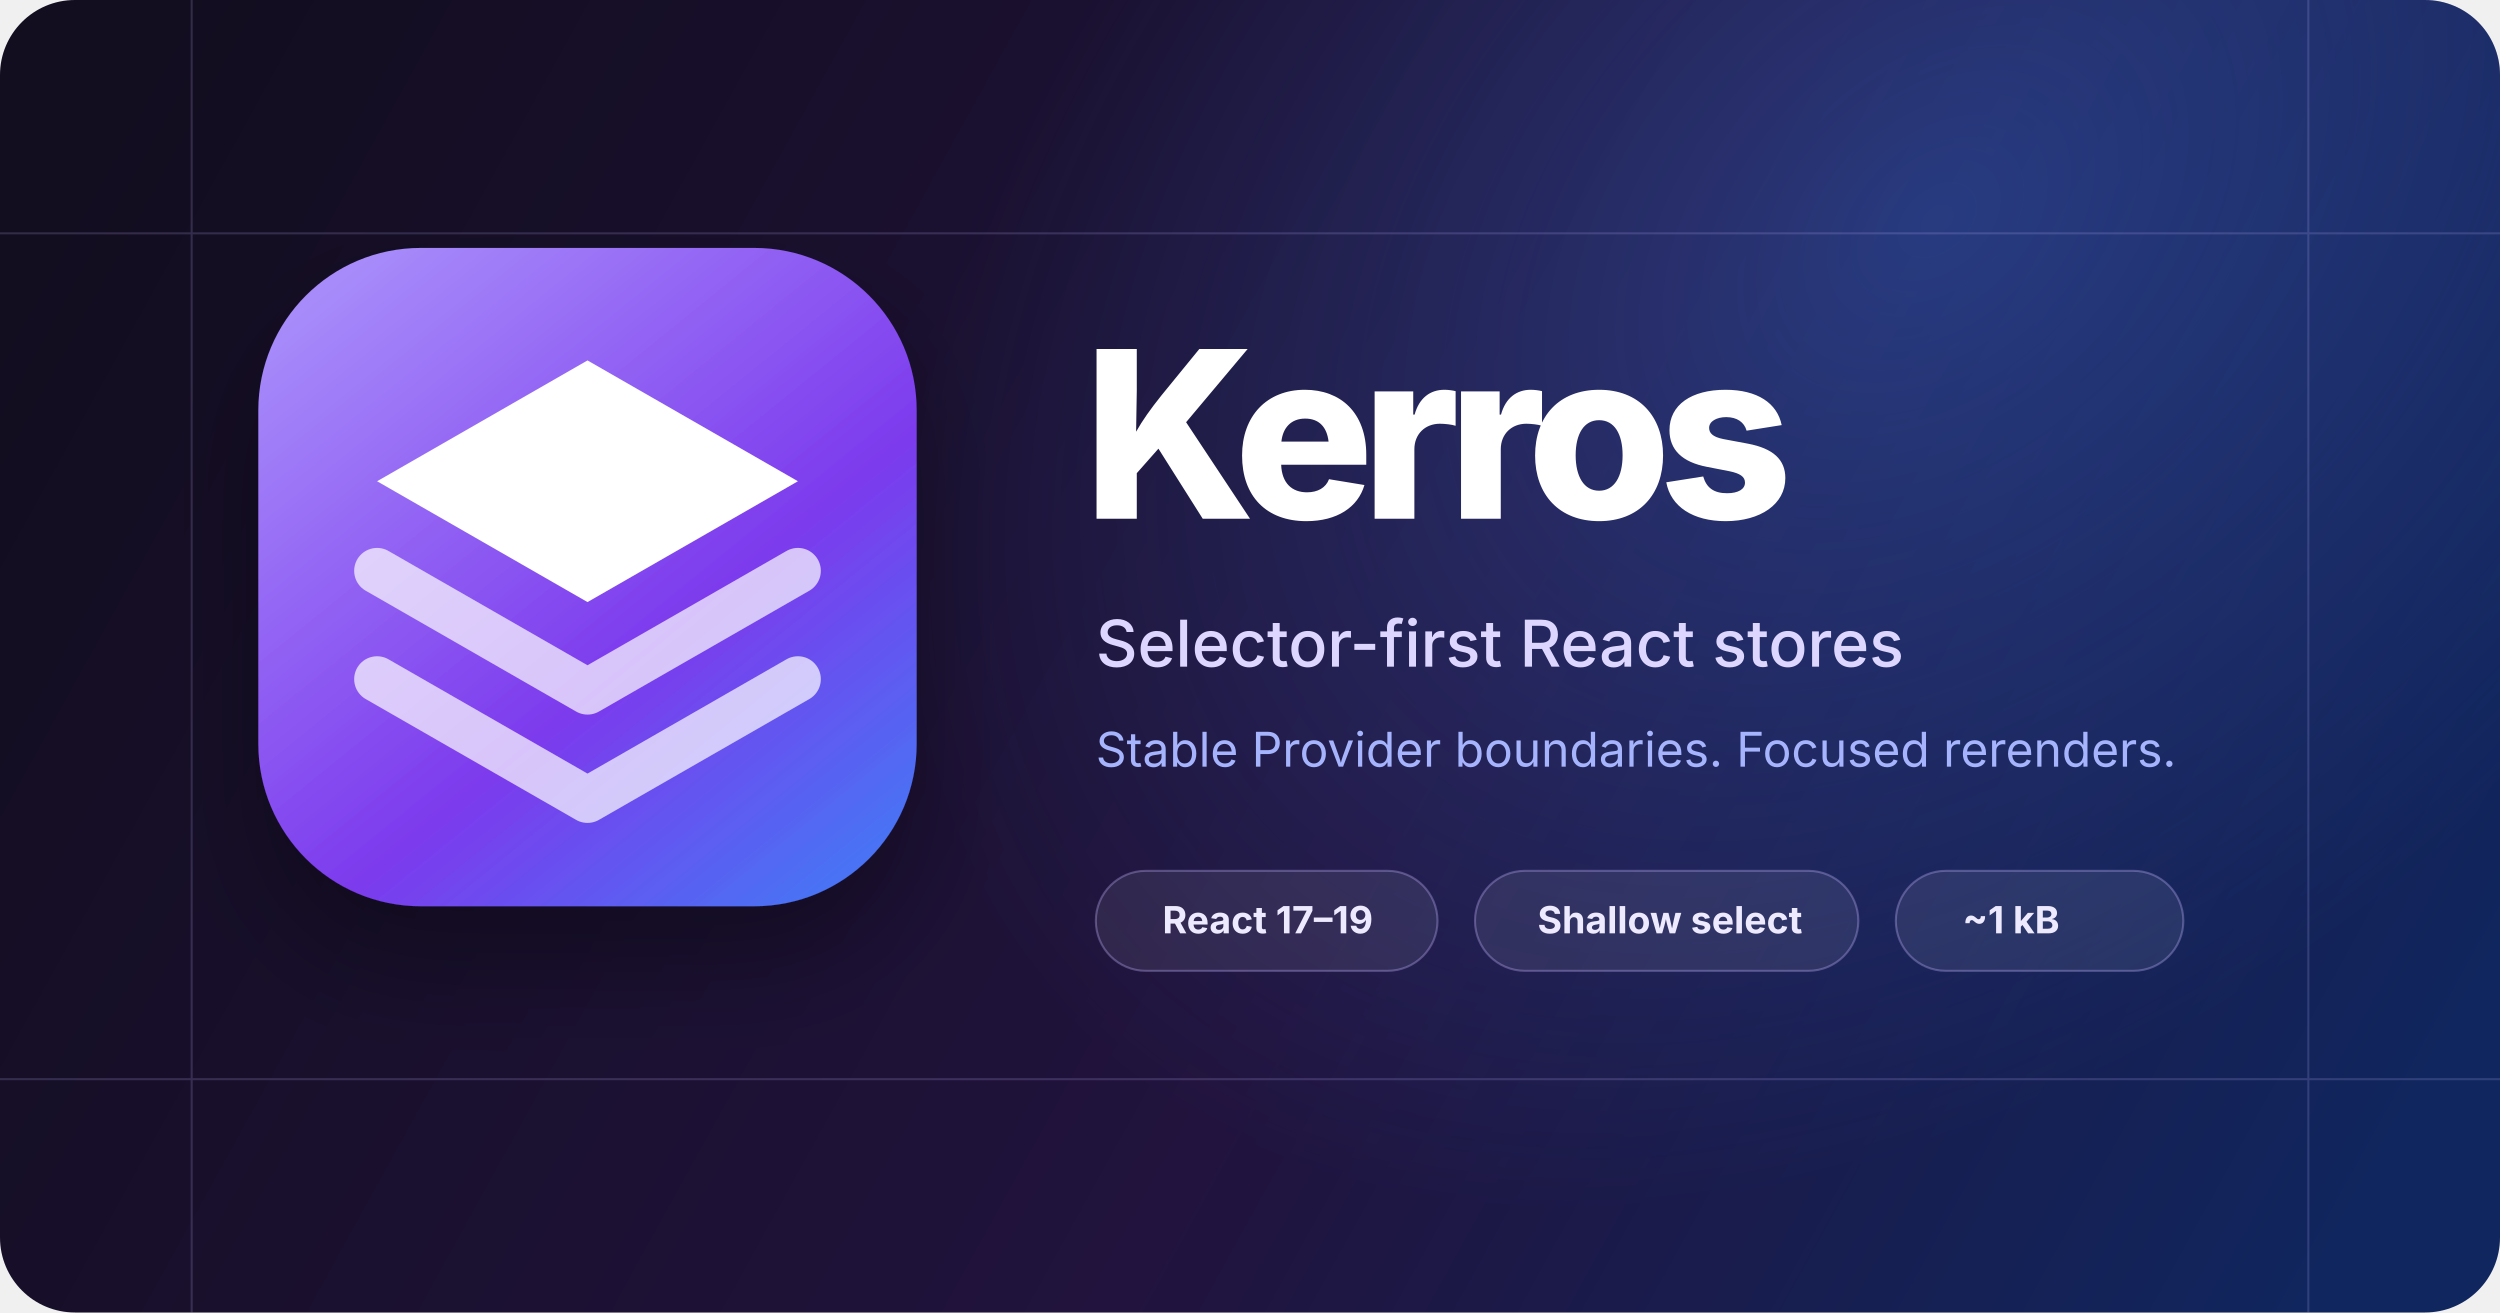
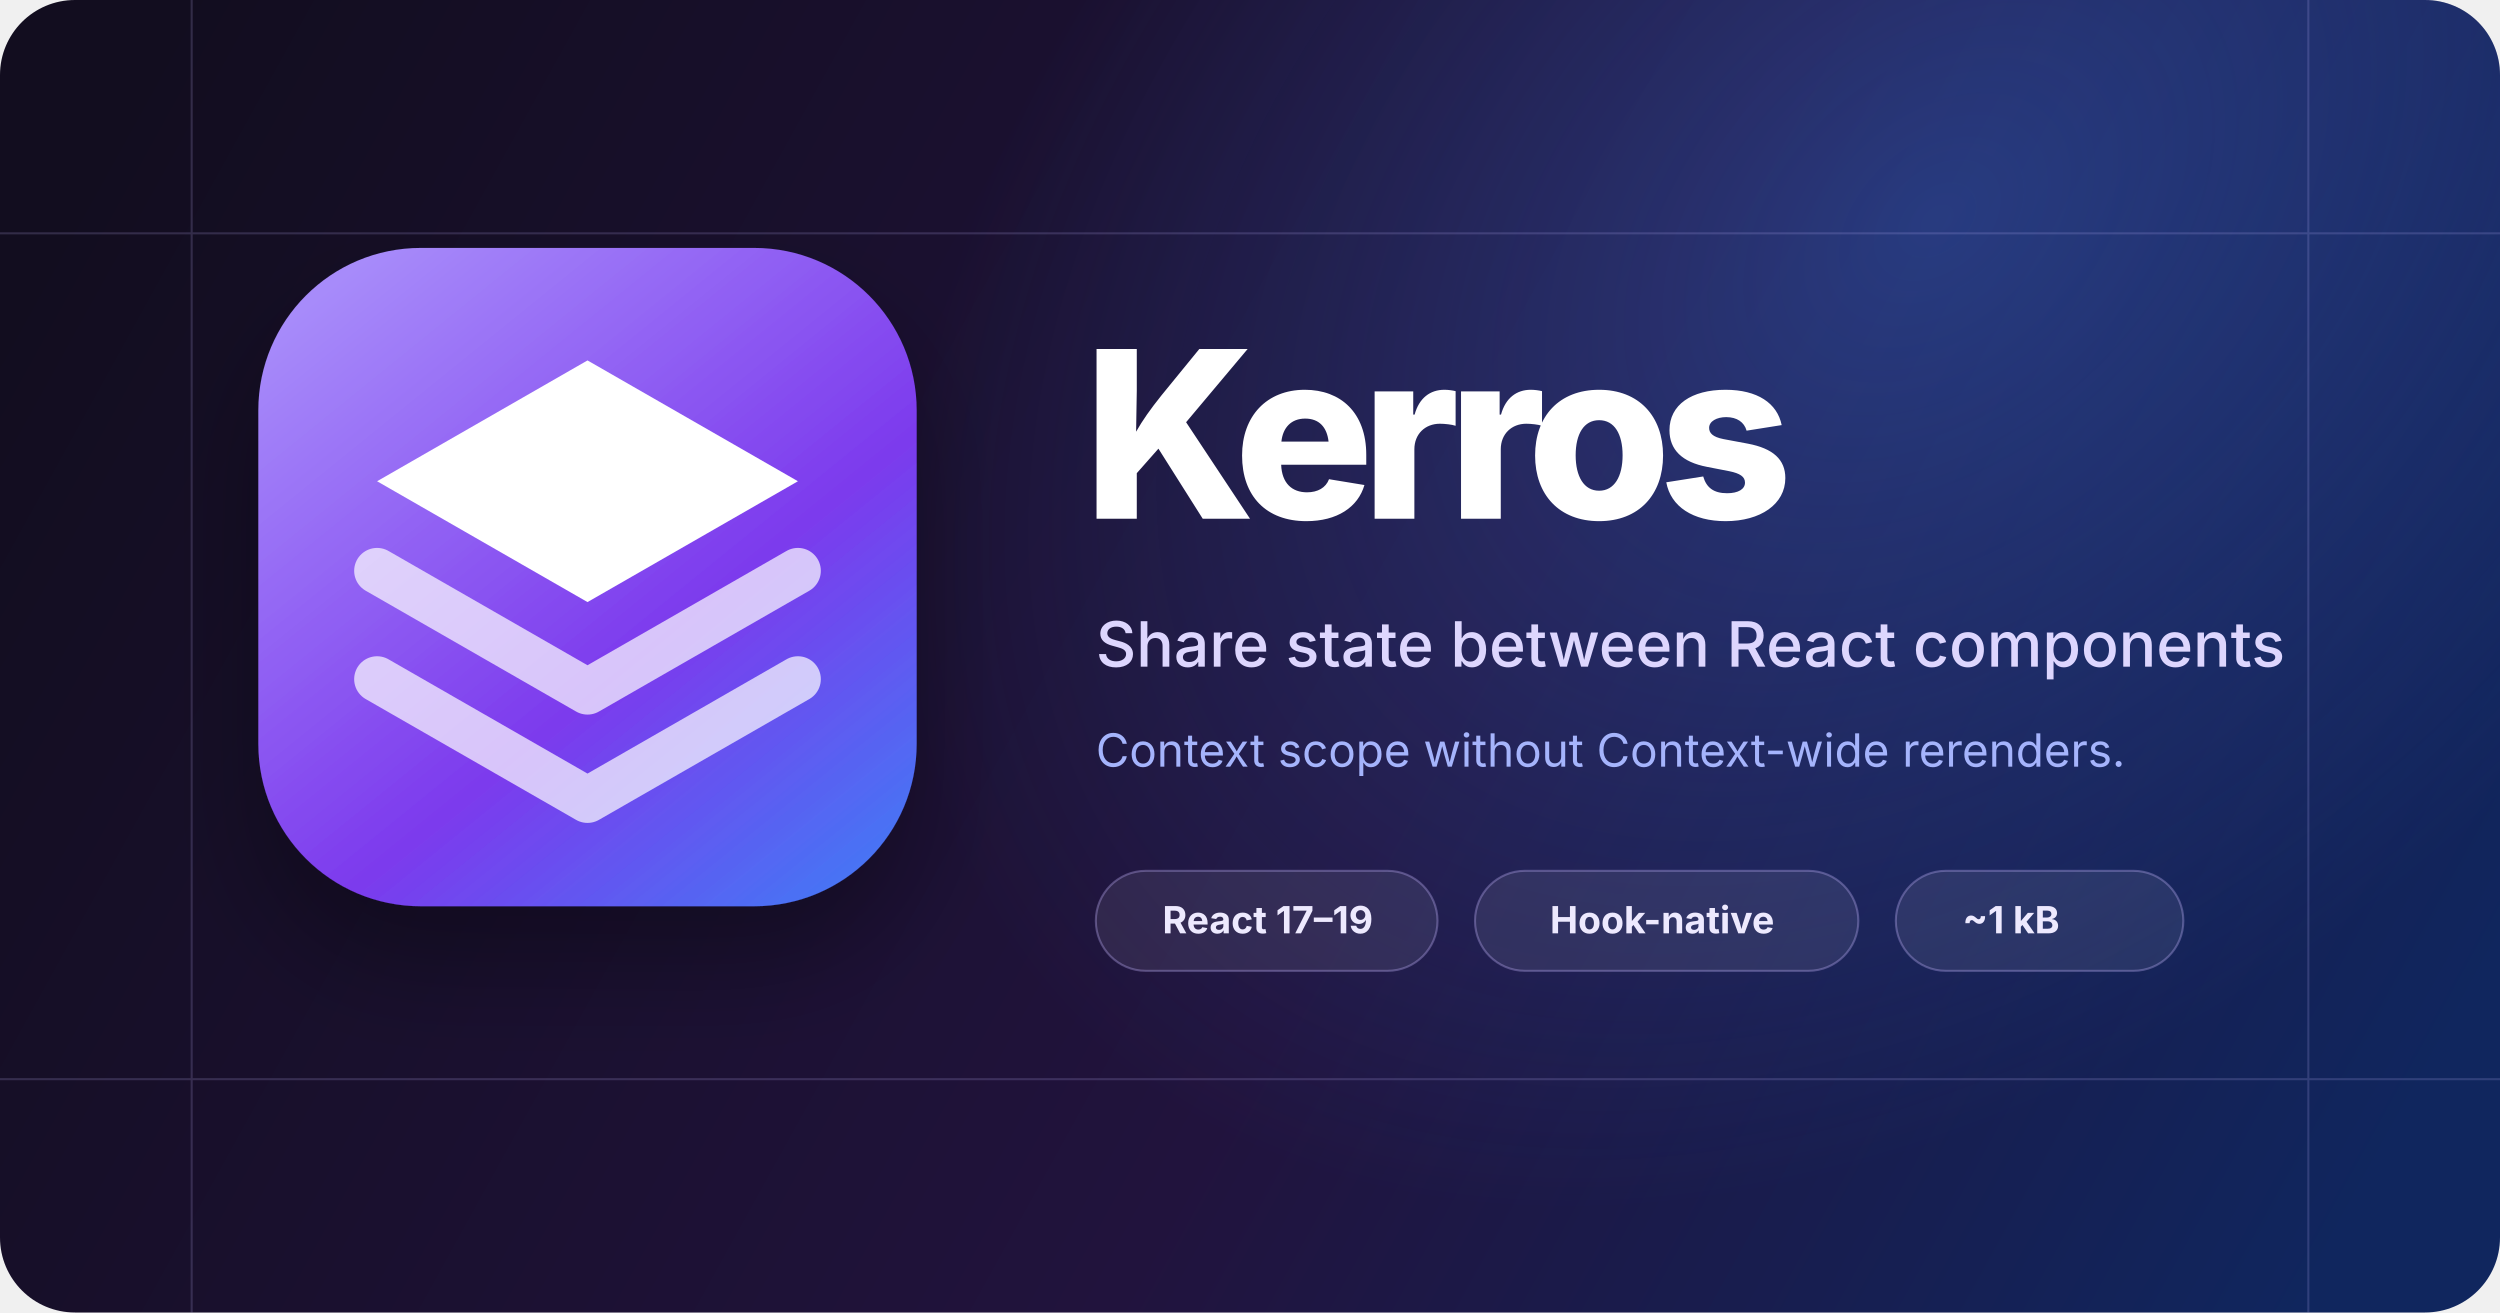
<svg xmlns="http://www.w3.org/2000/svg" viewBox="0 0 1200 630" role="img" aria-labelledby="title desc">
  <defs>
    <linearGradient id="background" x1="68" y1="30" x2="1118" y2="610" gradientUnits="userSpaceOnUse">
      <stop stop-color="#120d1f" />
      <stop offset=".58" stop-color="#21133d" />
      <stop offset="1" stop-color="#10265e" />
    </linearGradient>
    <linearGradient id="brand" x1="162" y1="135" x2="422" y2="456" gradientUnits="userSpaceOnUse">
      <stop stop-color="#a78bfa" />
      <stop offset=".56" stop-color="#7c3aed" />
      <stop offset="1" stop-color="#3b82f6" />
    </linearGradient>
    <radialGradient id="glow" cx="0" cy="0" r="1" gradientTransform="translate(931 105) rotate(139) scale(570 391)" gradientUnits="userSpaceOnUse">
      <stop stop-color="#3b82f6" stop-opacity=".34" />
      <stop offset="1" stop-color="#3b82f6" stop-opacity="0" />
    </radialGradient>
    <filter id="shadow" x="88" y="83" width="388" height="430" filterUnits="userSpaceOnUse">
      <feDropShadow dx="0" dy="28" stdDeviation="24" flood-color="#000" flood-opacity=".3" />
    </filter>
  </defs>
  <rect width="1200" height="630" rx="36" fill="url(#background)" />
  <rect width="1200" height="630" rx="36" fill="url(#glow)" />
  <g opacity=".18" stroke="#c4b5fd">
    <path d="M0 112h1200M0 518h1200M92 0v630M1108 0v630" />
  </g>
  <g filter="url(#shadow)">
    <rect x="124" y="119" width="316" height="316" rx="78" fill="url(#brand)" />
    <path d="m282 173 101 58-101 58-101-58 101-58Z" fill="#fff" />
    <path d="m181 274 101 58 101-58M181 326l101 58 101-58" fill="none" stroke="#fff" stroke-width="22" stroke-linecap="round" stroke-linejoin="round" opacity=".7" />
  </g>
  <text x="520" y="249" fill="#fff" font-family="Inter, ui-sans-serif, system-ui, sans-serif" font-size="112" font-weight="800" letter-spacing="-6">Kerros</text>
-   <text x="526" y="320" fill="#ddd6fe" font-family="Inter, ui-sans-serif, system-ui, sans-serif" font-size="31" font-weight="550">Selector-first React stores</text>
-   <text x="526" y="368" fill="#a5b4fc" font-family="Inter, ui-sans-serif, system-ui, sans-serif" font-size="23">Stable Provider boundaries. Focused rerenders.</text>
+   <text x="526" y="320" fill="#ddd6fe" font-family="Inter, ui-sans-serif, system-ui, sans-serif" font-size="30" font-weight="550">Share state between React components</text>
+   <text x="526" y="368" fill="#a5b4fc" font-family="Inter, ui-sans-serif, system-ui, sans-serif" font-size="22">Context scope without Context-wide rerenders.</text>
  <g font-family="Inter, ui-sans-serif, system-ui, sans-serif" font-size="18" font-weight="650">
    <rect x="526" y="418" width="164" height="48" rx="24" fill="#ffffff14" stroke="#c4b5fd55" />
    <text x="558" y="448" fill="#ede9fe">React 17–19</text>
    <rect x="708" y="418" width="184" height="48" rx="24" fill="#ffffff14" stroke="#c4b5fd55" />
-     <text x="738" y="448" fill="#ede9fe">Shallow select</text>
+     <text x="744" y="448" fill="#ede9fe">Hook-native</text>
    <rect x="910" y="418" width="138" height="48" rx="24" fill="#ffffff14" stroke="#c4b5fd55" />
    <text x="942" y="448" fill="#ede9fe">~1 kB</text>
  </g>
</svg>
